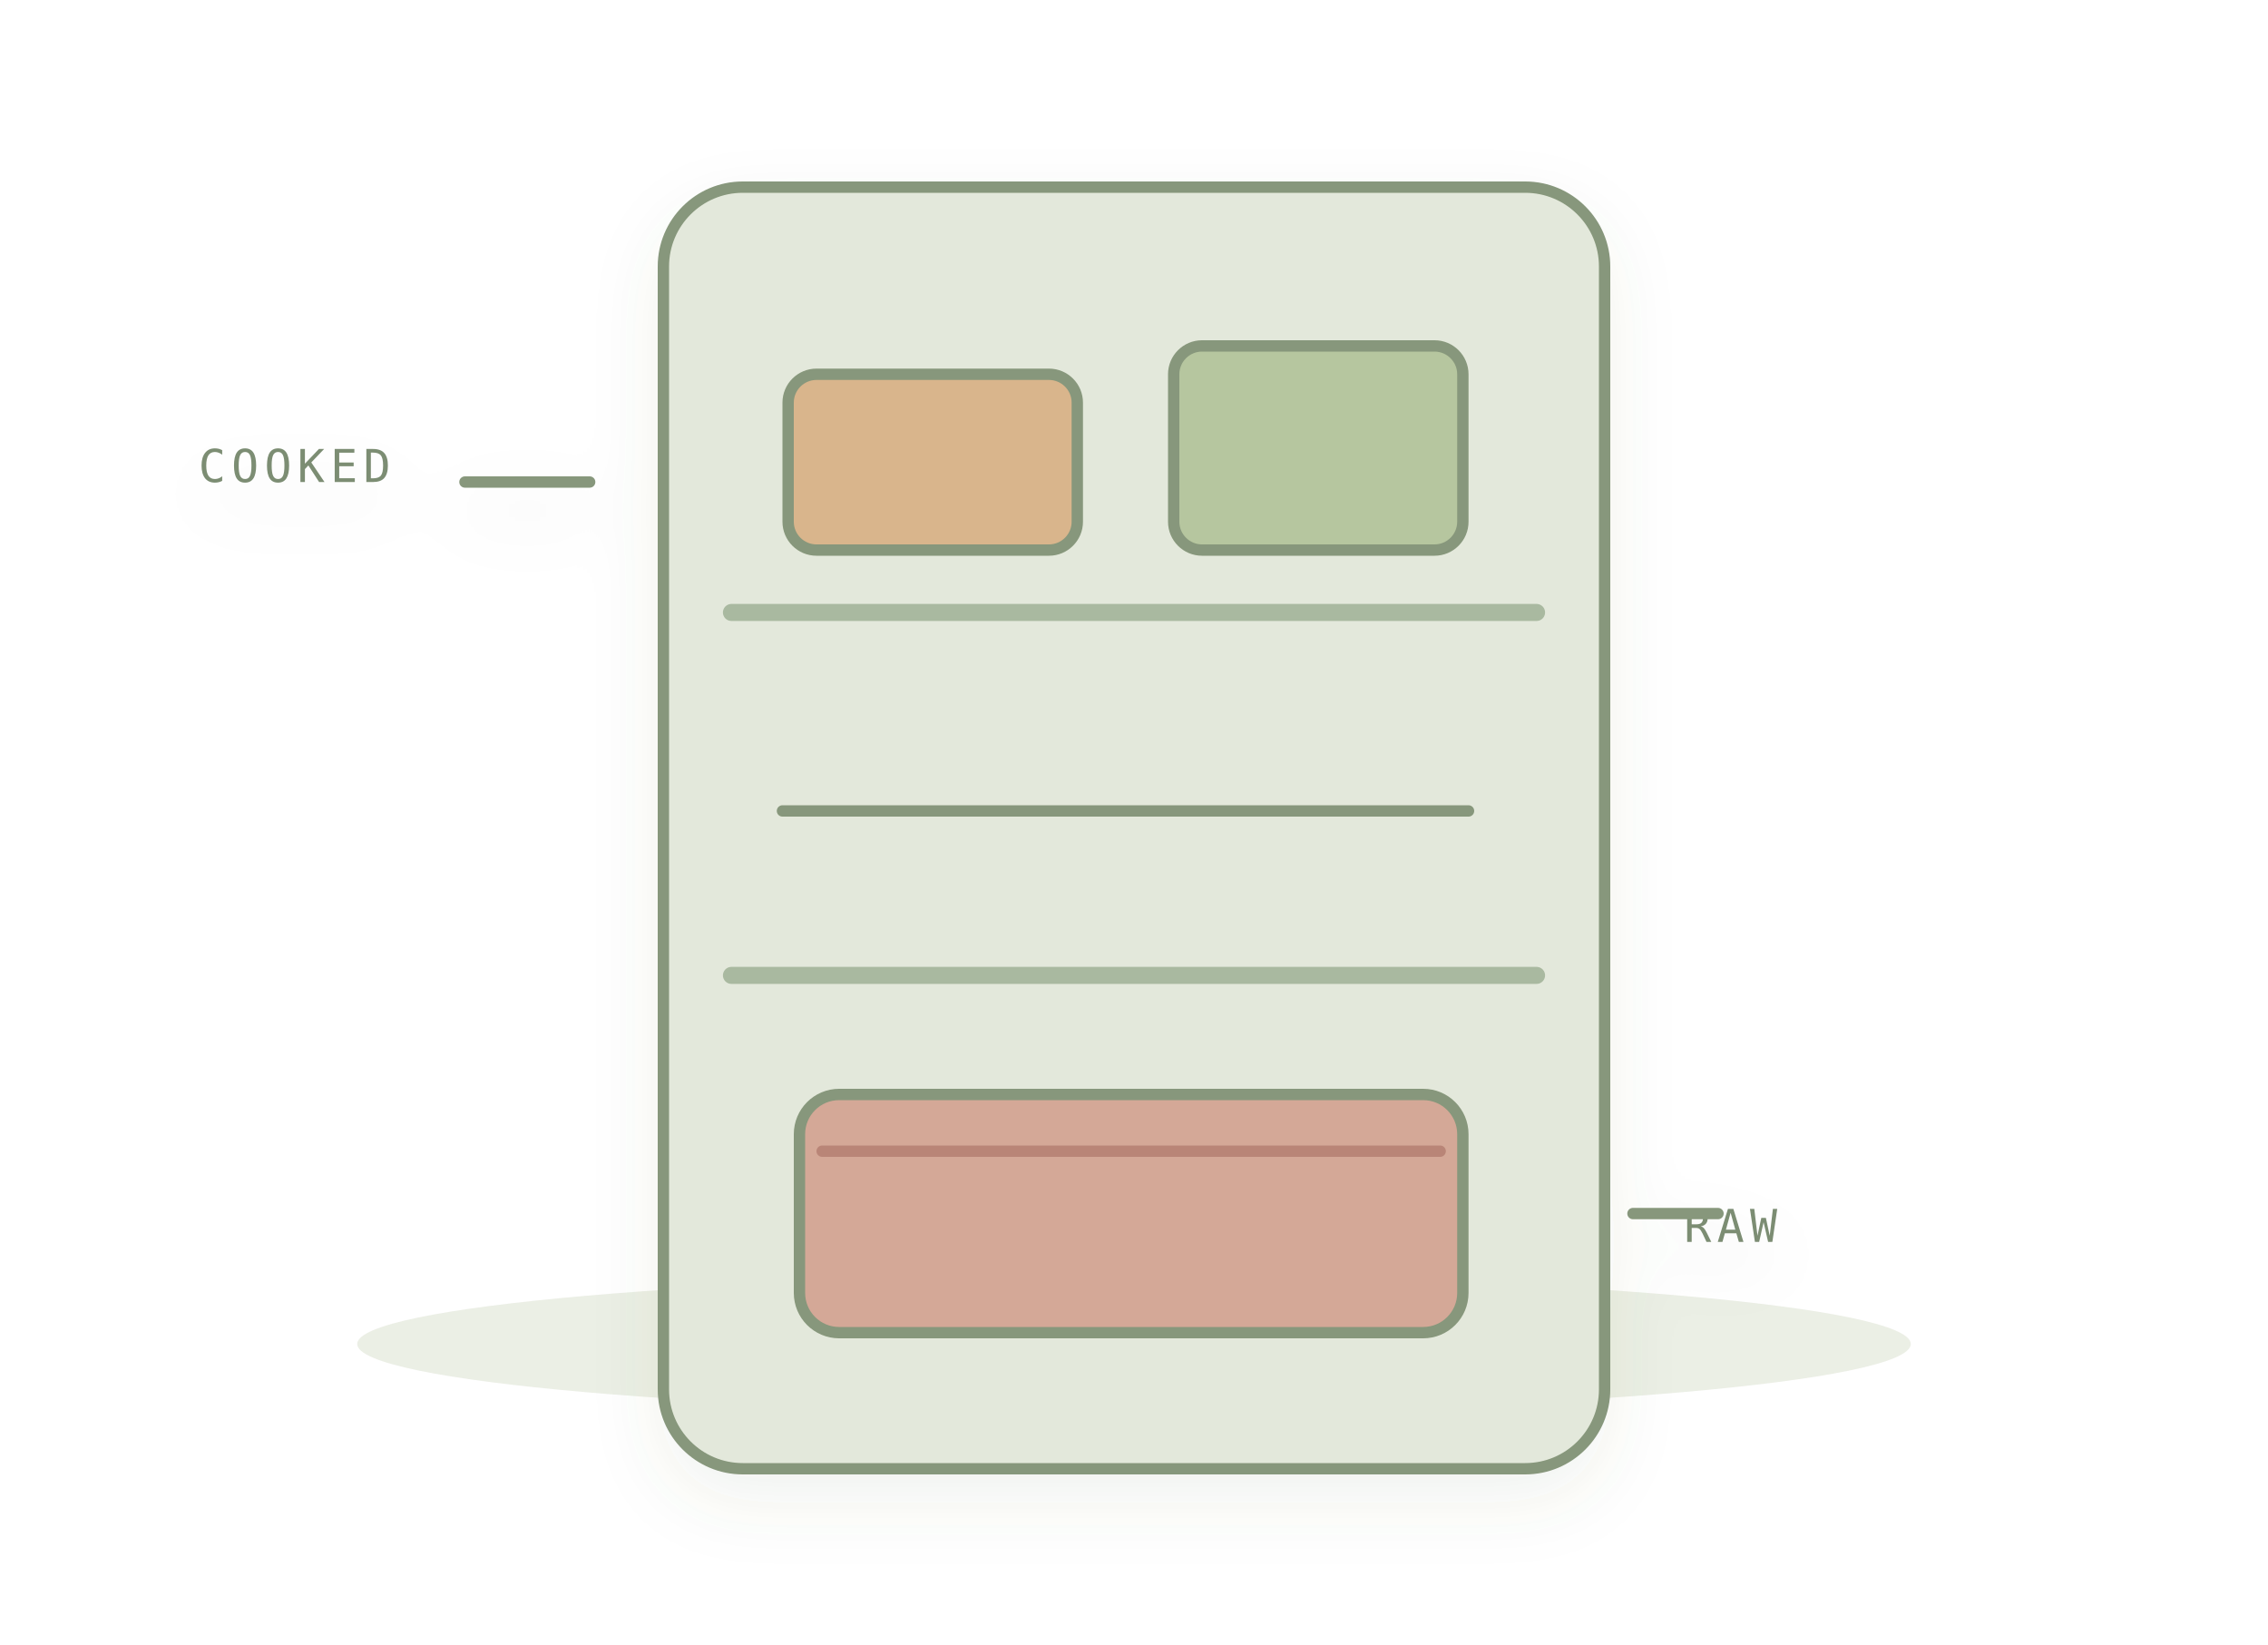
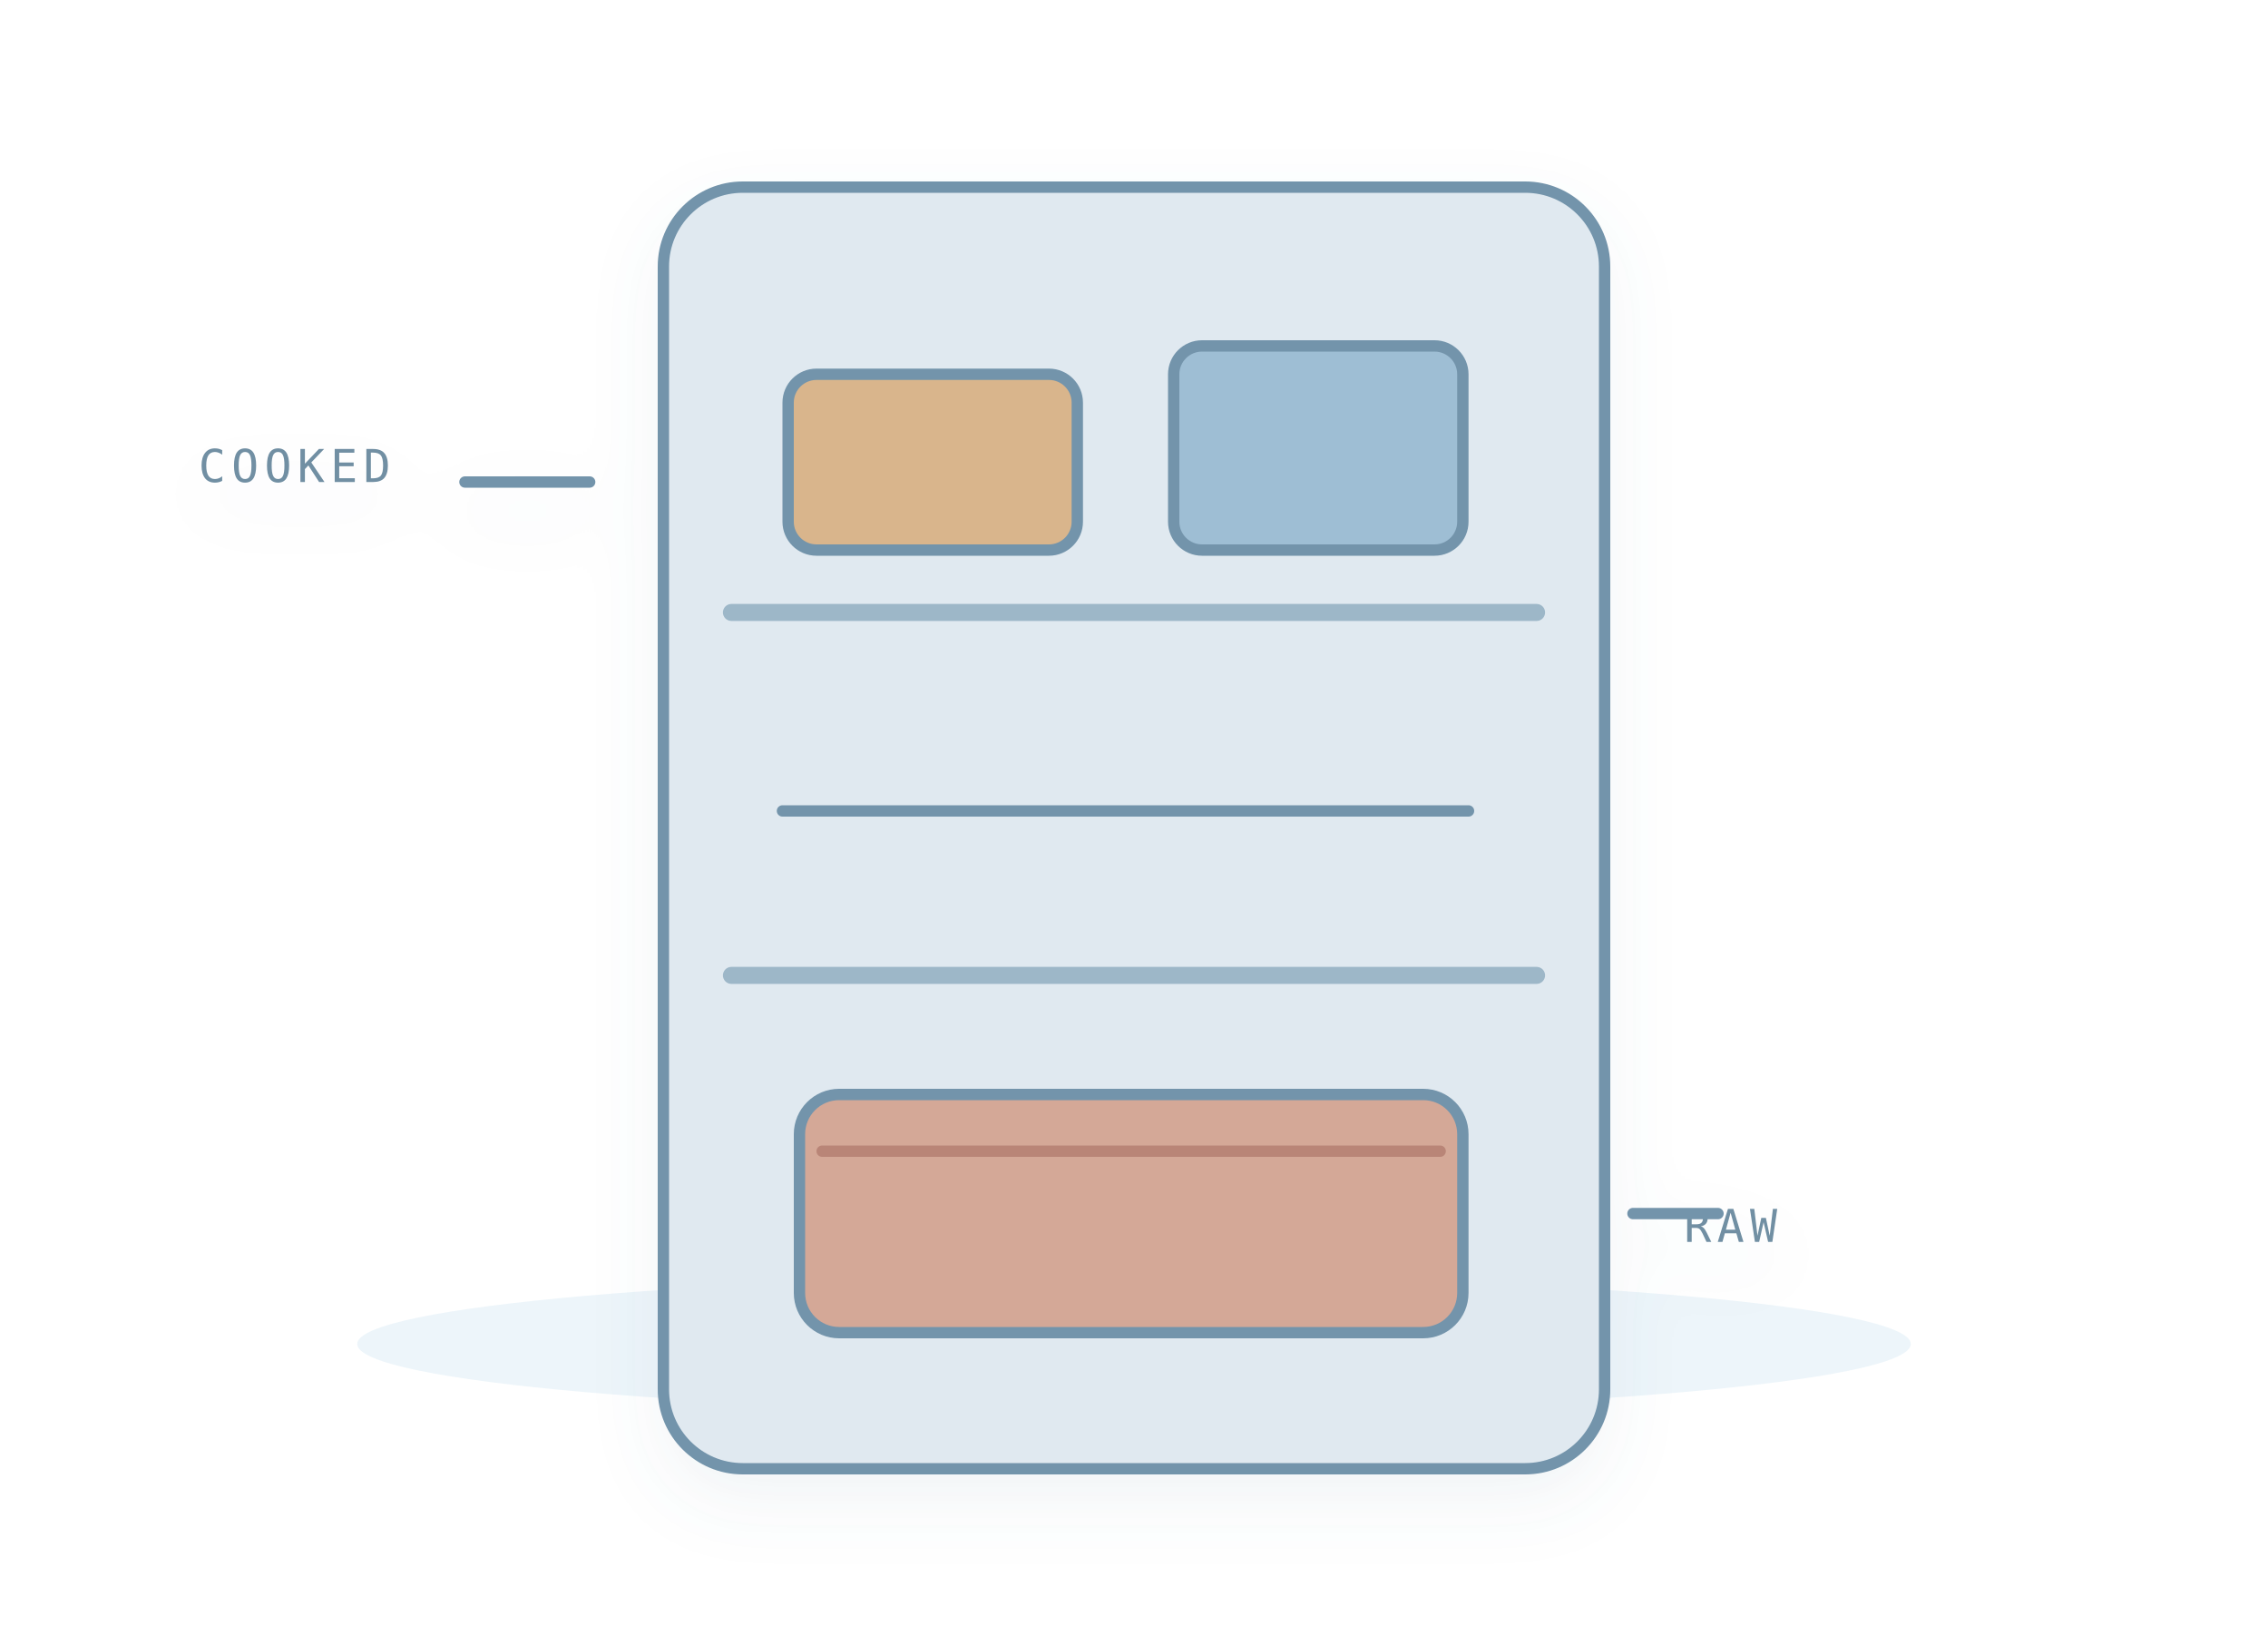
<svg xmlns="http://www.w3.org/2000/svg" viewBox="0 0 400 290" role="img">
  <defs>
    <filter id="grain">
      <feTurbulence type="fractalNoise" baseFrequency=".65" numOctaves="3" stitchTiles="stitch" />
      <feColorMatrix type="saturate" values="0" />
      <feComponentTransfer>
        <feFuncA type="linear" slope=".055" />
      </feComponentTransfer>
    </filter>
    <filter id="shadow">
-       <feDropShadow dx="0" dy="5" stdDeviation="6" flood-color="#5b704f" flood-opacity=".08" />
+       <feDropShadow dx="0" dy="5" stdDeviation="6" flood-color="#5e879f" flood-opacity=".08" />
    </filter>
  </defs>
-   <ellipse cx="200" cy="237" rx="137" ry="12" fill="#dbe1d0" opacity=".55" />
-   <g stroke="#87977b" stroke-width="2" stroke-linecap="round" stroke-linejoin="round" fill="none" filter="url(#shadow)">
-     <rect x="117" y="33" width="166" height="226" rx="14" fill="#e3e8db" />
-     <path d="M129 108h142m-142 64h142" stroke="#a9b9a0" stroke-width="3" />
+   <ellipse cx="200" cy="237" rx="137" ry="12" fill="#deedf6" opacity=".55" />
+   <g stroke="#7394ab" stroke-width="2" stroke-linecap="round" stroke-linejoin="round" fill="none" filter="url(#shadow)">
+     <rect x="117" y="33" width="166" height="226" rx="14" fill="#e0e9f0" />
+     <path d="M129 108h142m-142 64h142" stroke="#9db7c8" stroke-width="3" />
    <rect x="139" y="66" width="51" height="31" rx="5" fill="#d9b58c" />
-     <rect x="207" y="61" width="51" height="36" rx="5" fill="#b6c69f" />
+     <rect x="207" y="61" width="51" height="36" rx="5" fill="#9ebed4" />
    <path d="M138 143h121" />
    <rect x="141" y="193" width="117" height="42" rx="7" fill="#d4a897" />
    <path d="M145 203h109" stroke="#b98577" />
    <text x="35" y="85">COOKED</text>
    <text x="297" y="219">RAW</text>
    <path d="M82 85h22m184 129h15" />
  </g>
-   <style>text{font:8px monospace;letter-spacing:1px;fill:#7b8d73;stroke:none}</style>
+   <style>text{font:8px monospace;letter-spacing:1px;fill:#718fa3;stroke:none}</style>
</svg>
